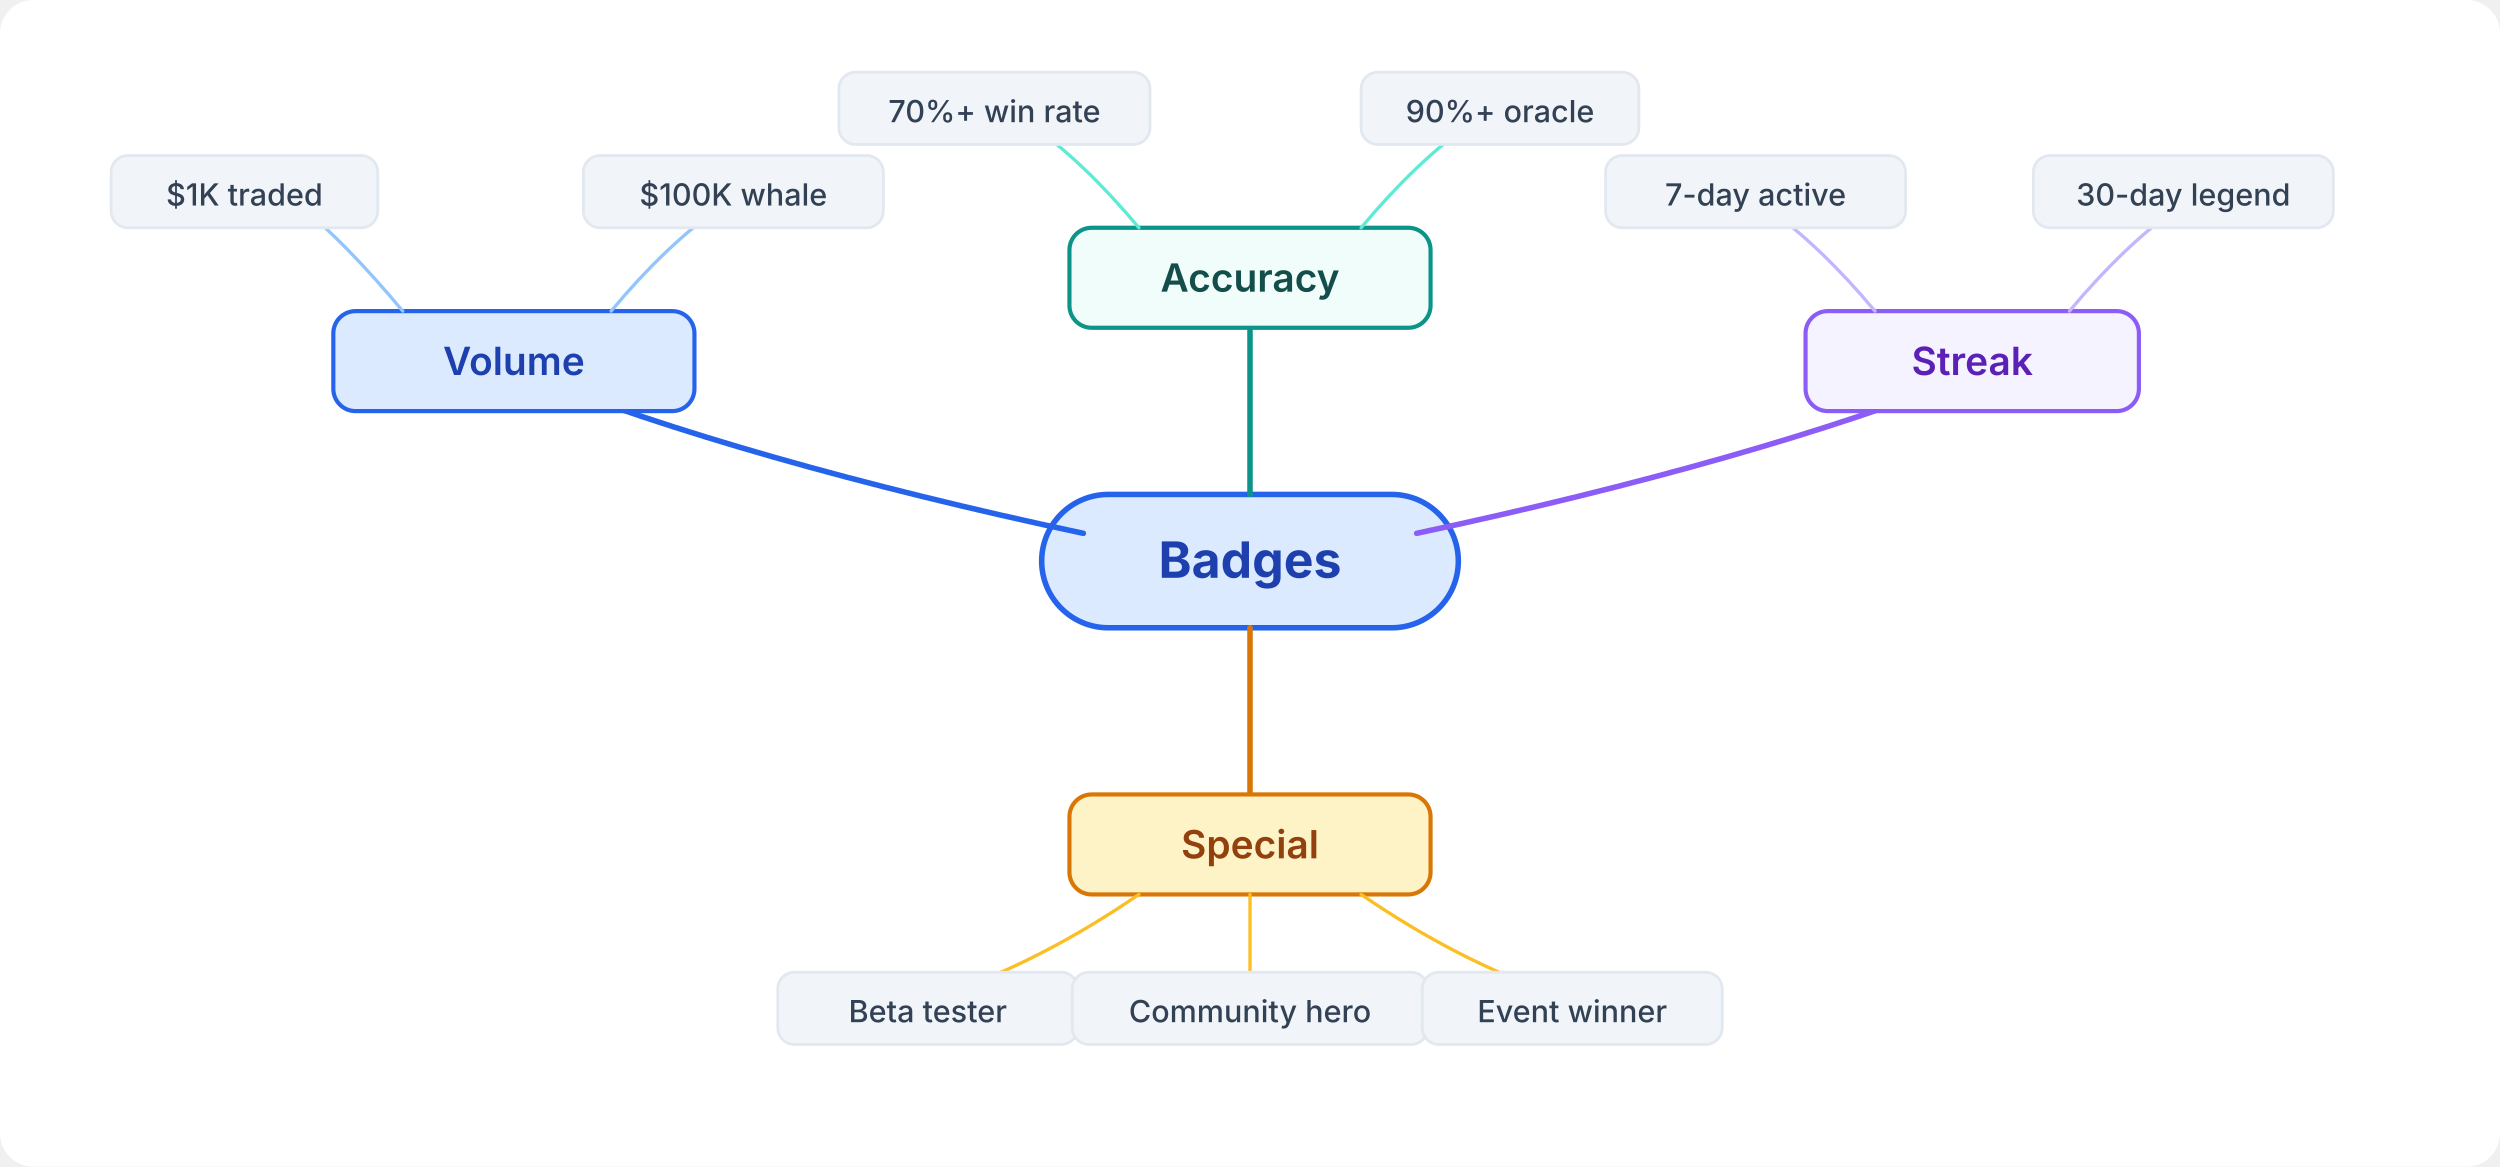
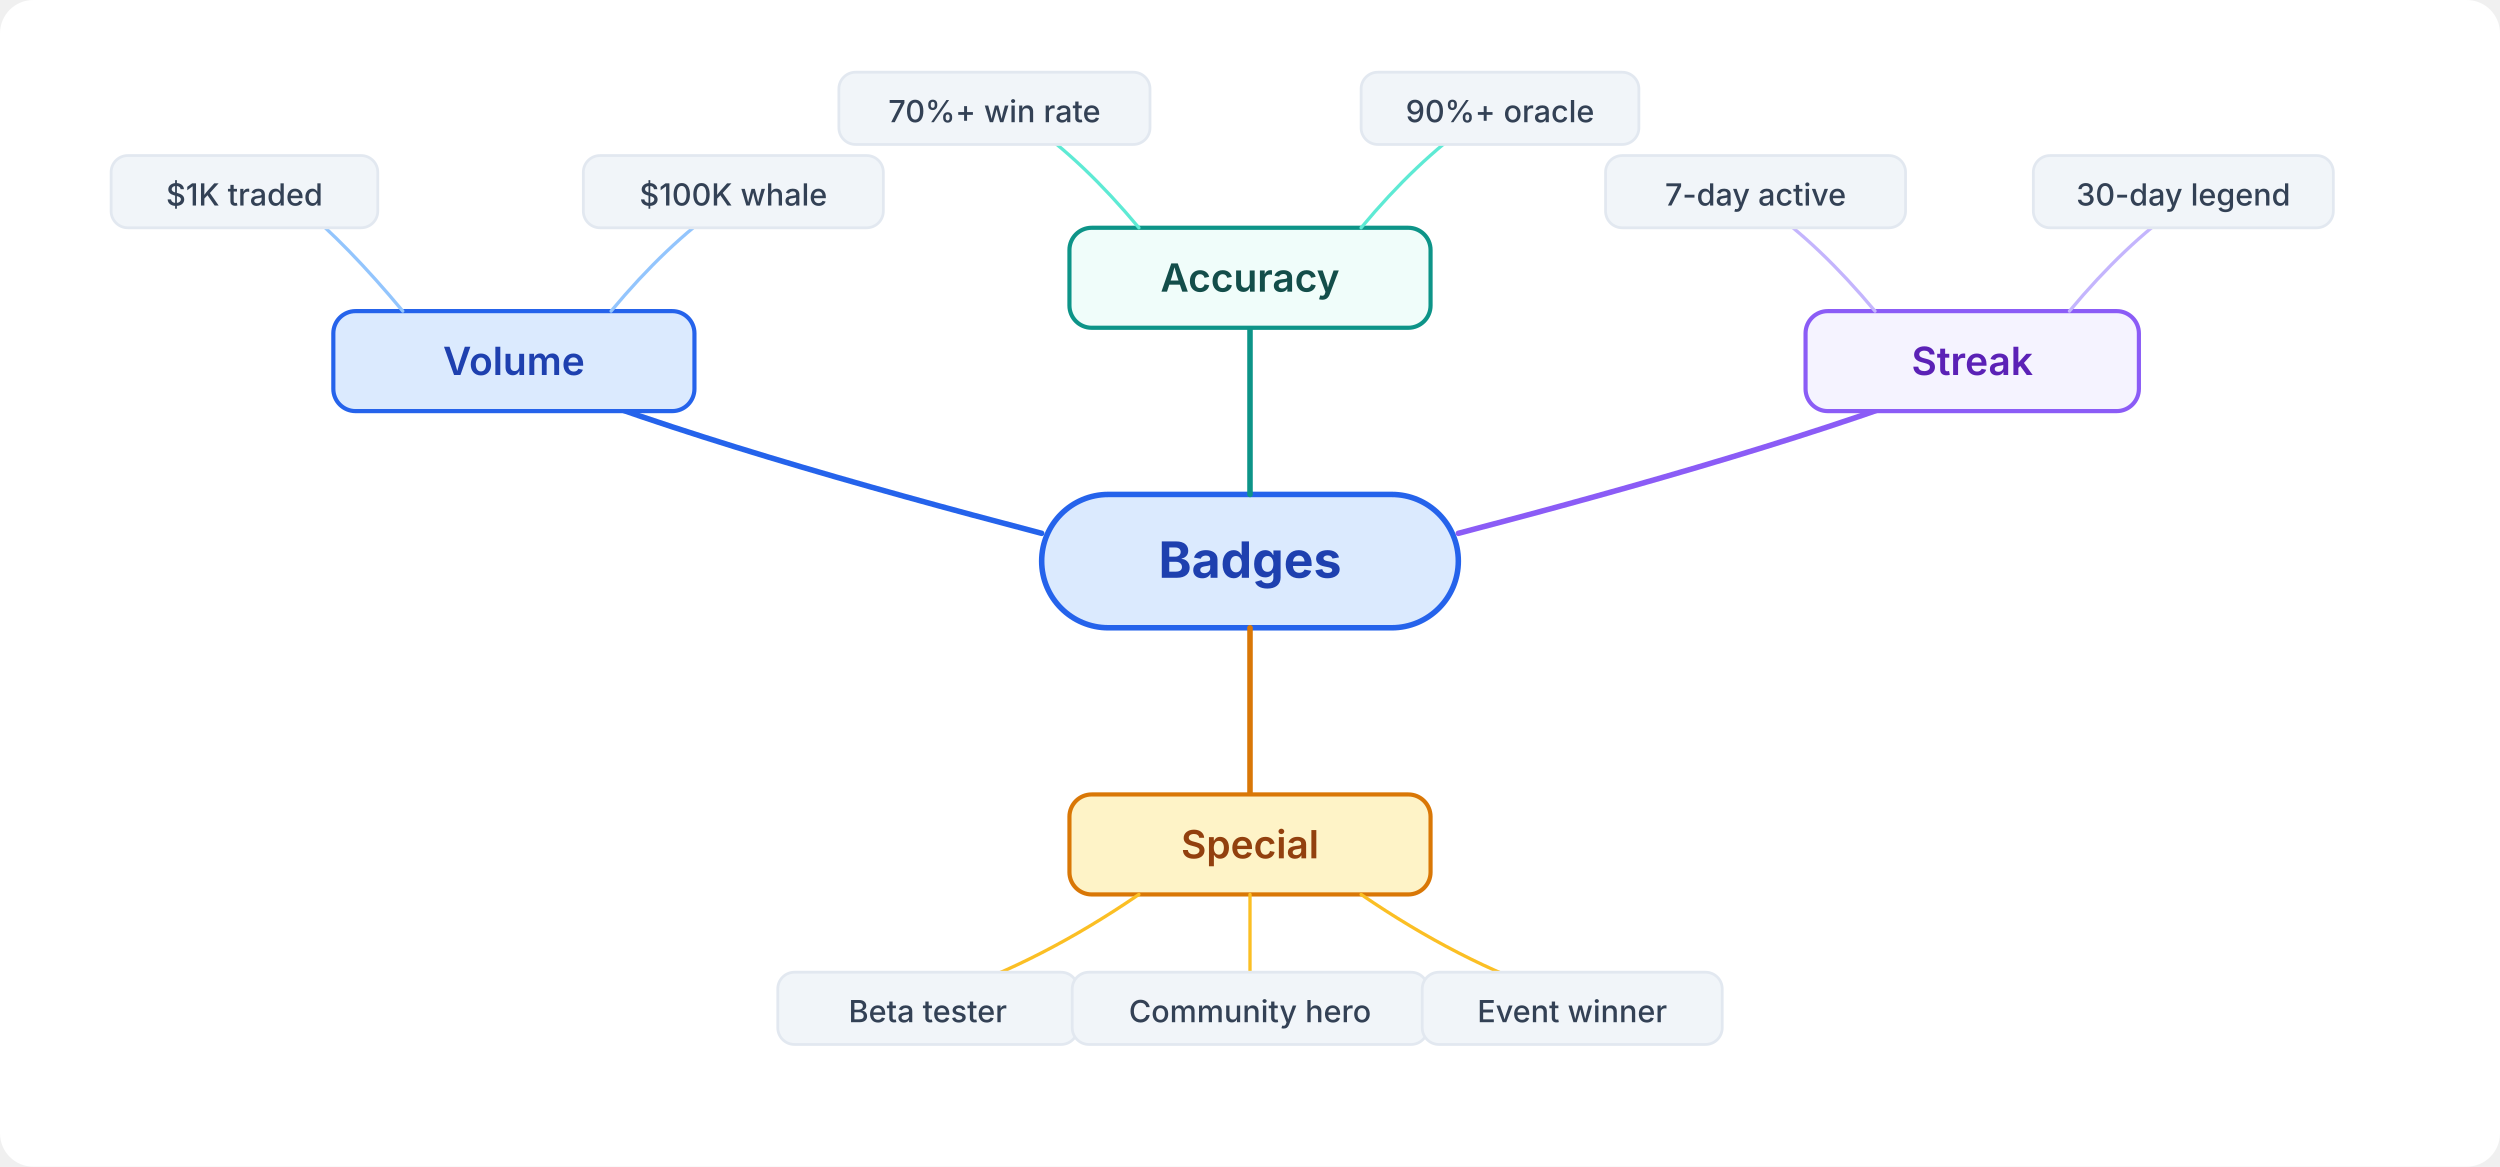
<svg xmlns="http://www.w3.org/2000/svg" viewBox="0 0 900 420" font-family="Inter, system-ui, sans-serif">
  <rect x="0" y="0" width="900" height="420" rx="12" fill="#ffffff" />
  <style>
    .center { font-size: 18px; font-weight: 700; fill: #1e40af; }
    .l1 { font-size: 14px; font-weight: 600; }
    .l2 { font-size: 11px; font-weight: 500; fill: #334155; }
    .branch { fill: none; stroke-width: 2; stroke-linecap: round; }
    .twig { fill: none; stroke-width: 1.2; stroke-linecap: round; }
    .leaf { fill: #f1f5f9; stroke: #e2e8f0; stroke-width: 1; }
  </style>
  <rect x="375" y="178" width="150" height="48" rx="24" fill="#dbeafe" stroke="#2563eb" stroke-width="2" />
  <text class="center" x="450" y="208" text-anchor="middle">Badges</text>
-   <path class="branch" stroke="#2563eb" d="M390 192 C310 175, 240 155, 190 135" />
+   <path class="branch" stroke="#2563eb" d="M375 192 C310 175, 240 155, 190 135" />
  <rect x="120" y="112" width="130" height="36" rx="8" fill="#dbeafe" stroke="#2563eb" stroke-width="1.5" />
  <text class="l1" fill="#1e40af" x="185" y="135" text-anchor="middle">Volume</text>
  <path class="twig" stroke="#93c5fd" d="M145 112 Q125 88, 108 74" />
  <rect x="40" y="56" width="96" height="26" rx="6" class="leaf" />
  <text class="l2" x="88" y="74" text-anchor="middle">$1K traded</text>
  <path class="twig" stroke="#93c5fd" d="M220 112 Q240 88, 260 74" />
  <rect x="210" y="56" width="108" height="26" rx="6" class="leaf" />
  <text class="l2" x="264" y="74" text-anchor="middle">$100K whale</text>
  <path class="branch" stroke="#0d9488" d="M450 178 Q450 138, 450 118" />
  <rect x="385" y="82" width="130" height="36" rx="8" fill="#f0fdfa" stroke="#0d9488" stroke-width="1.5" />
  <text class="l1" fill="#134e4a" x="450" y="105" text-anchor="middle">Accuracy</text>
  <path class="twig" stroke="#5eead4" d="M410 82 Q390 58, 370 44" />
  <rect x="302" y="26" width="112" height="26" rx="6" class="leaf" />
  <text class="l2" x="358" y="44" text-anchor="middle">70%+ win rate</text>
  <path class="twig" stroke="#5eead4" d="M490 82 Q510 58, 530 44" />
  <rect x="490" y="26" width="100" height="26" rx="6" class="leaf" />
  <text class="l2" x="540" y="44" text-anchor="middle">90%+ oracle</text>
-   <path class="branch" stroke="#8b5cf6" d="M510 192 C590 175, 660 155, 710 135" />
+   <path class="branch" stroke="#8b5cf6" d="M525 192 C590 175, 660 155, 710 135" />
  <rect x="650" y="112" width="120" height="36" rx="8" fill="#f5f3ff" stroke="#8b5cf6" stroke-width="1.5" />
  <text class="l1" fill="#5b21b6" x="710" y="135" text-anchor="middle">Streak</text>
  <path class="twig" stroke="#c4b5fd" d="M675 112 Q655 88, 635 74" />
  <rect x="578" y="56" width="108" height="26" rx="6" class="leaf" />
  <text class="l2" x="632" y="74" text-anchor="middle">7-day active</text>
  <path class="twig" stroke="#c4b5fd" d="M745 112 Q765 88, 785 74" />
  <rect x="732" y="56" width="108" height="26" rx="6" class="leaf" />
  <text class="l2" x="786" y="74" text-anchor="middle">30-day legend</text>
  <path class="branch" stroke="#d97706" d="M450 226 Q450 270, 450 290" />
  <rect x="385" y="286" width="130" height="36" rx="8" fill="#fef3c7" stroke="#d97706" stroke-width="1.5" />
  <text class="l1" fill="#92400e" x="450" y="309" text-anchor="middle">Special</text>
  <path class="twig" stroke="#fbbf24" d="M410 322 Q375 346, 340 358" />
  <rect x="280" y="350" width="108" height="26" rx="6" class="leaf" />
  <text class="l2" x="334" y="368" text-anchor="middle">Beta tester</text>
  <path class="twig" stroke="#fbbf24" d="M450 322 Q450 346, 450 358" />
  <rect x="386" y="350" width="128" height="26" rx="6" class="leaf" />
  <text class="l2" x="450" y="368" text-anchor="middle">Community hero</text>
  <path class="twig" stroke="#fbbf24" d="M490 322 Q525 346, 560 358" />
  <rect x="512" y="350" width="108" height="26" rx="6" class="leaf" />
  <text class="l2" x="566" y="368" text-anchor="middle">Event winner</text>
</svg>
